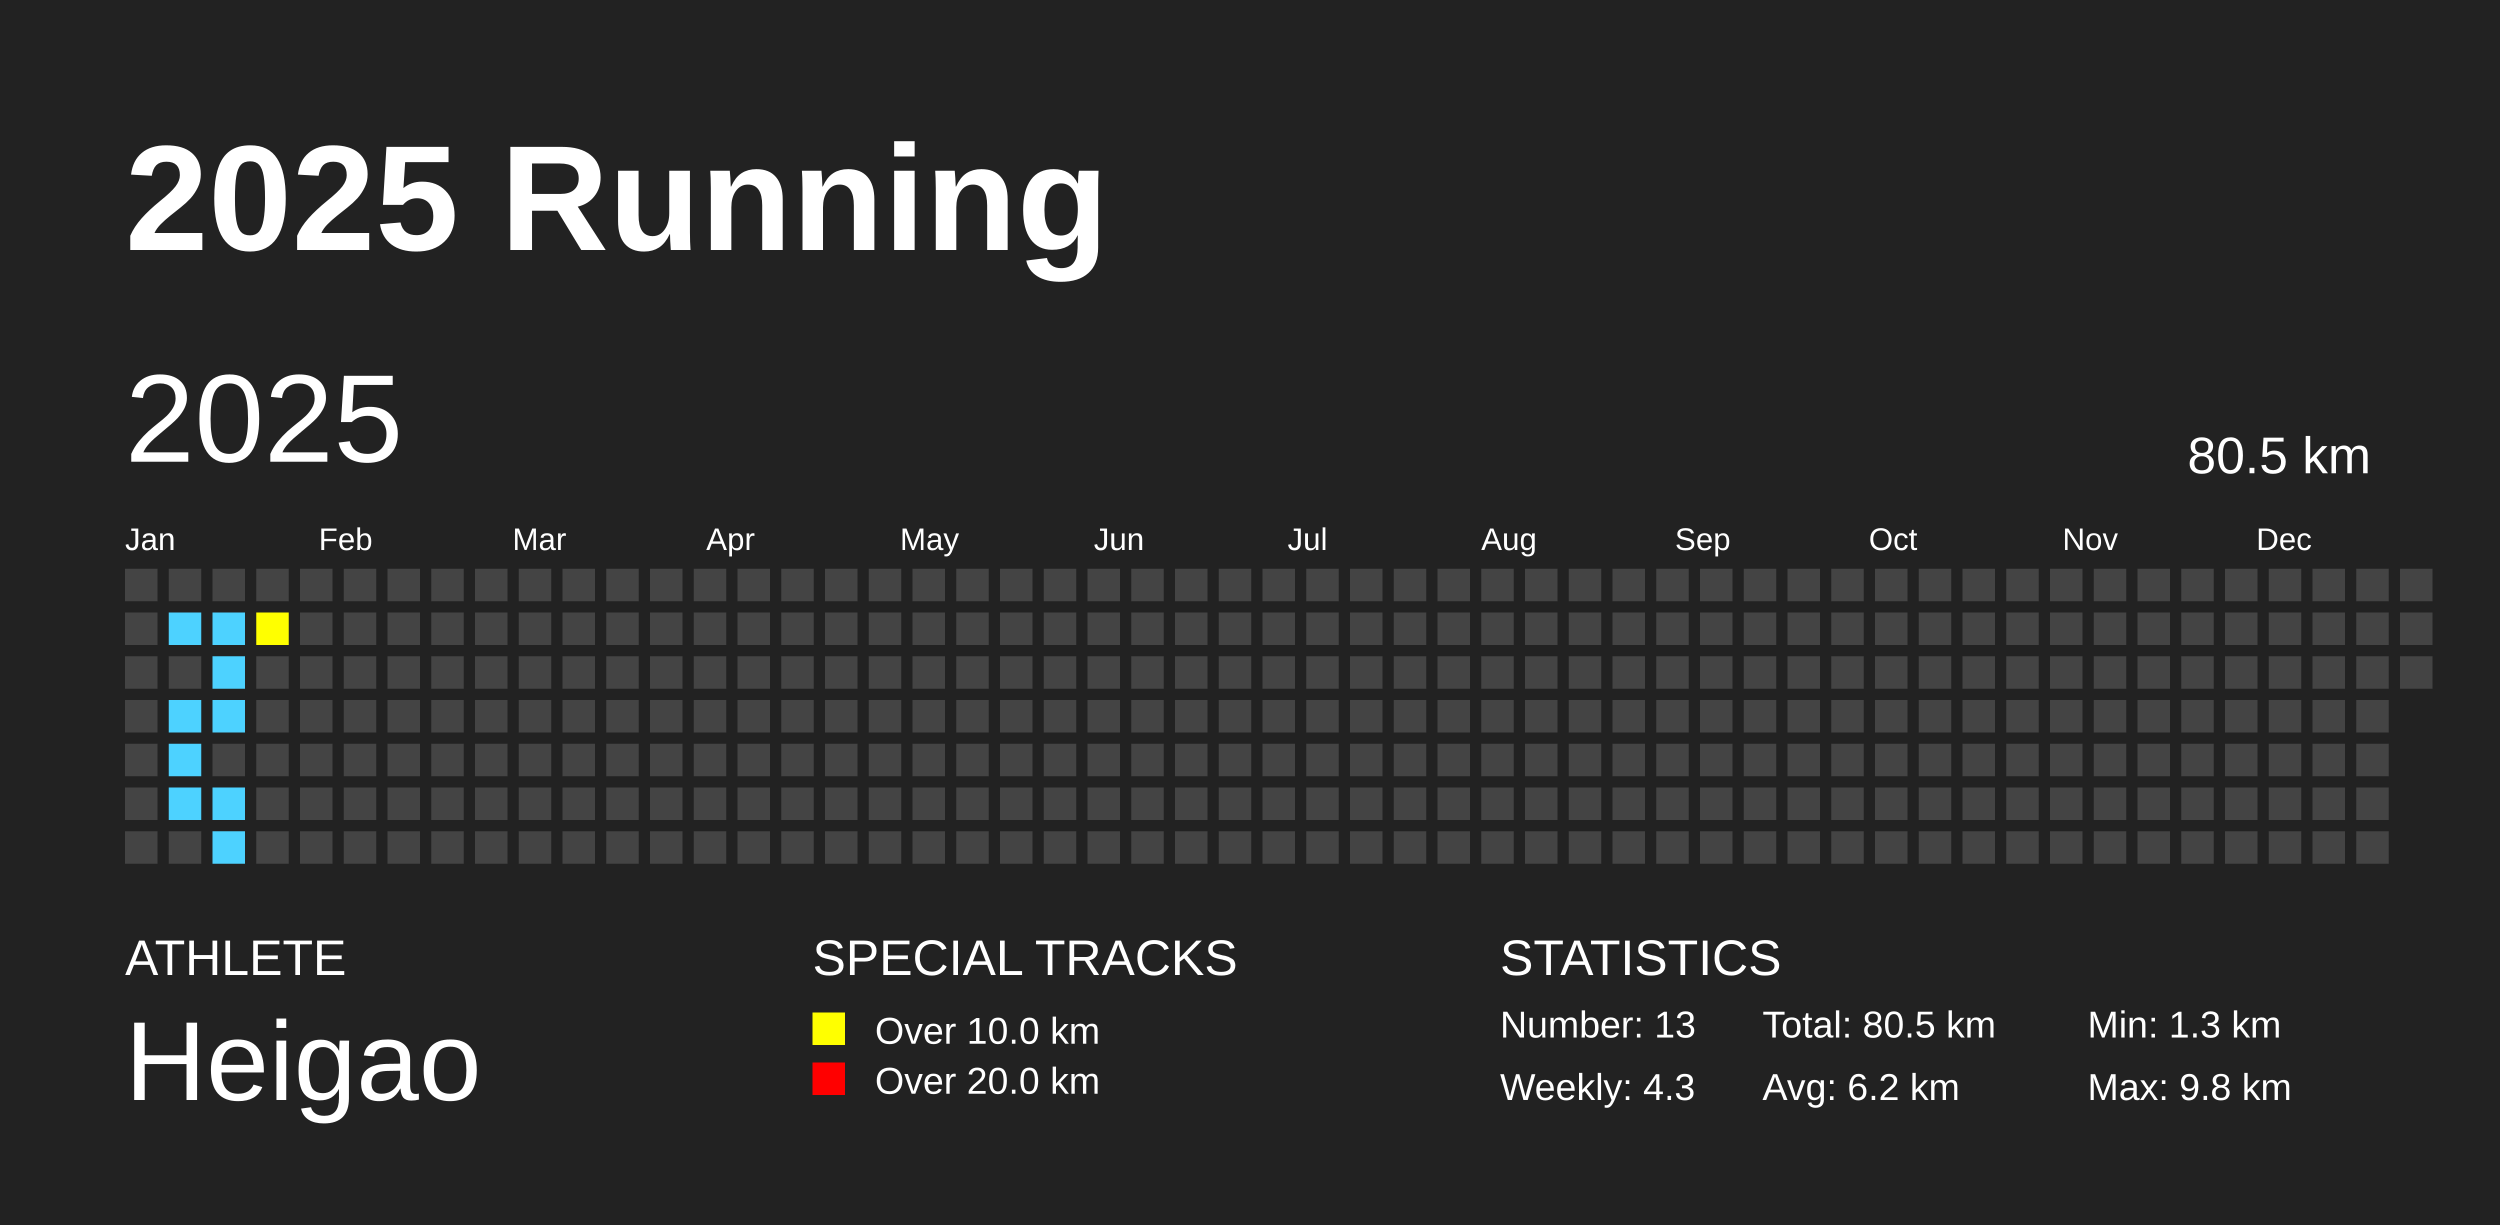
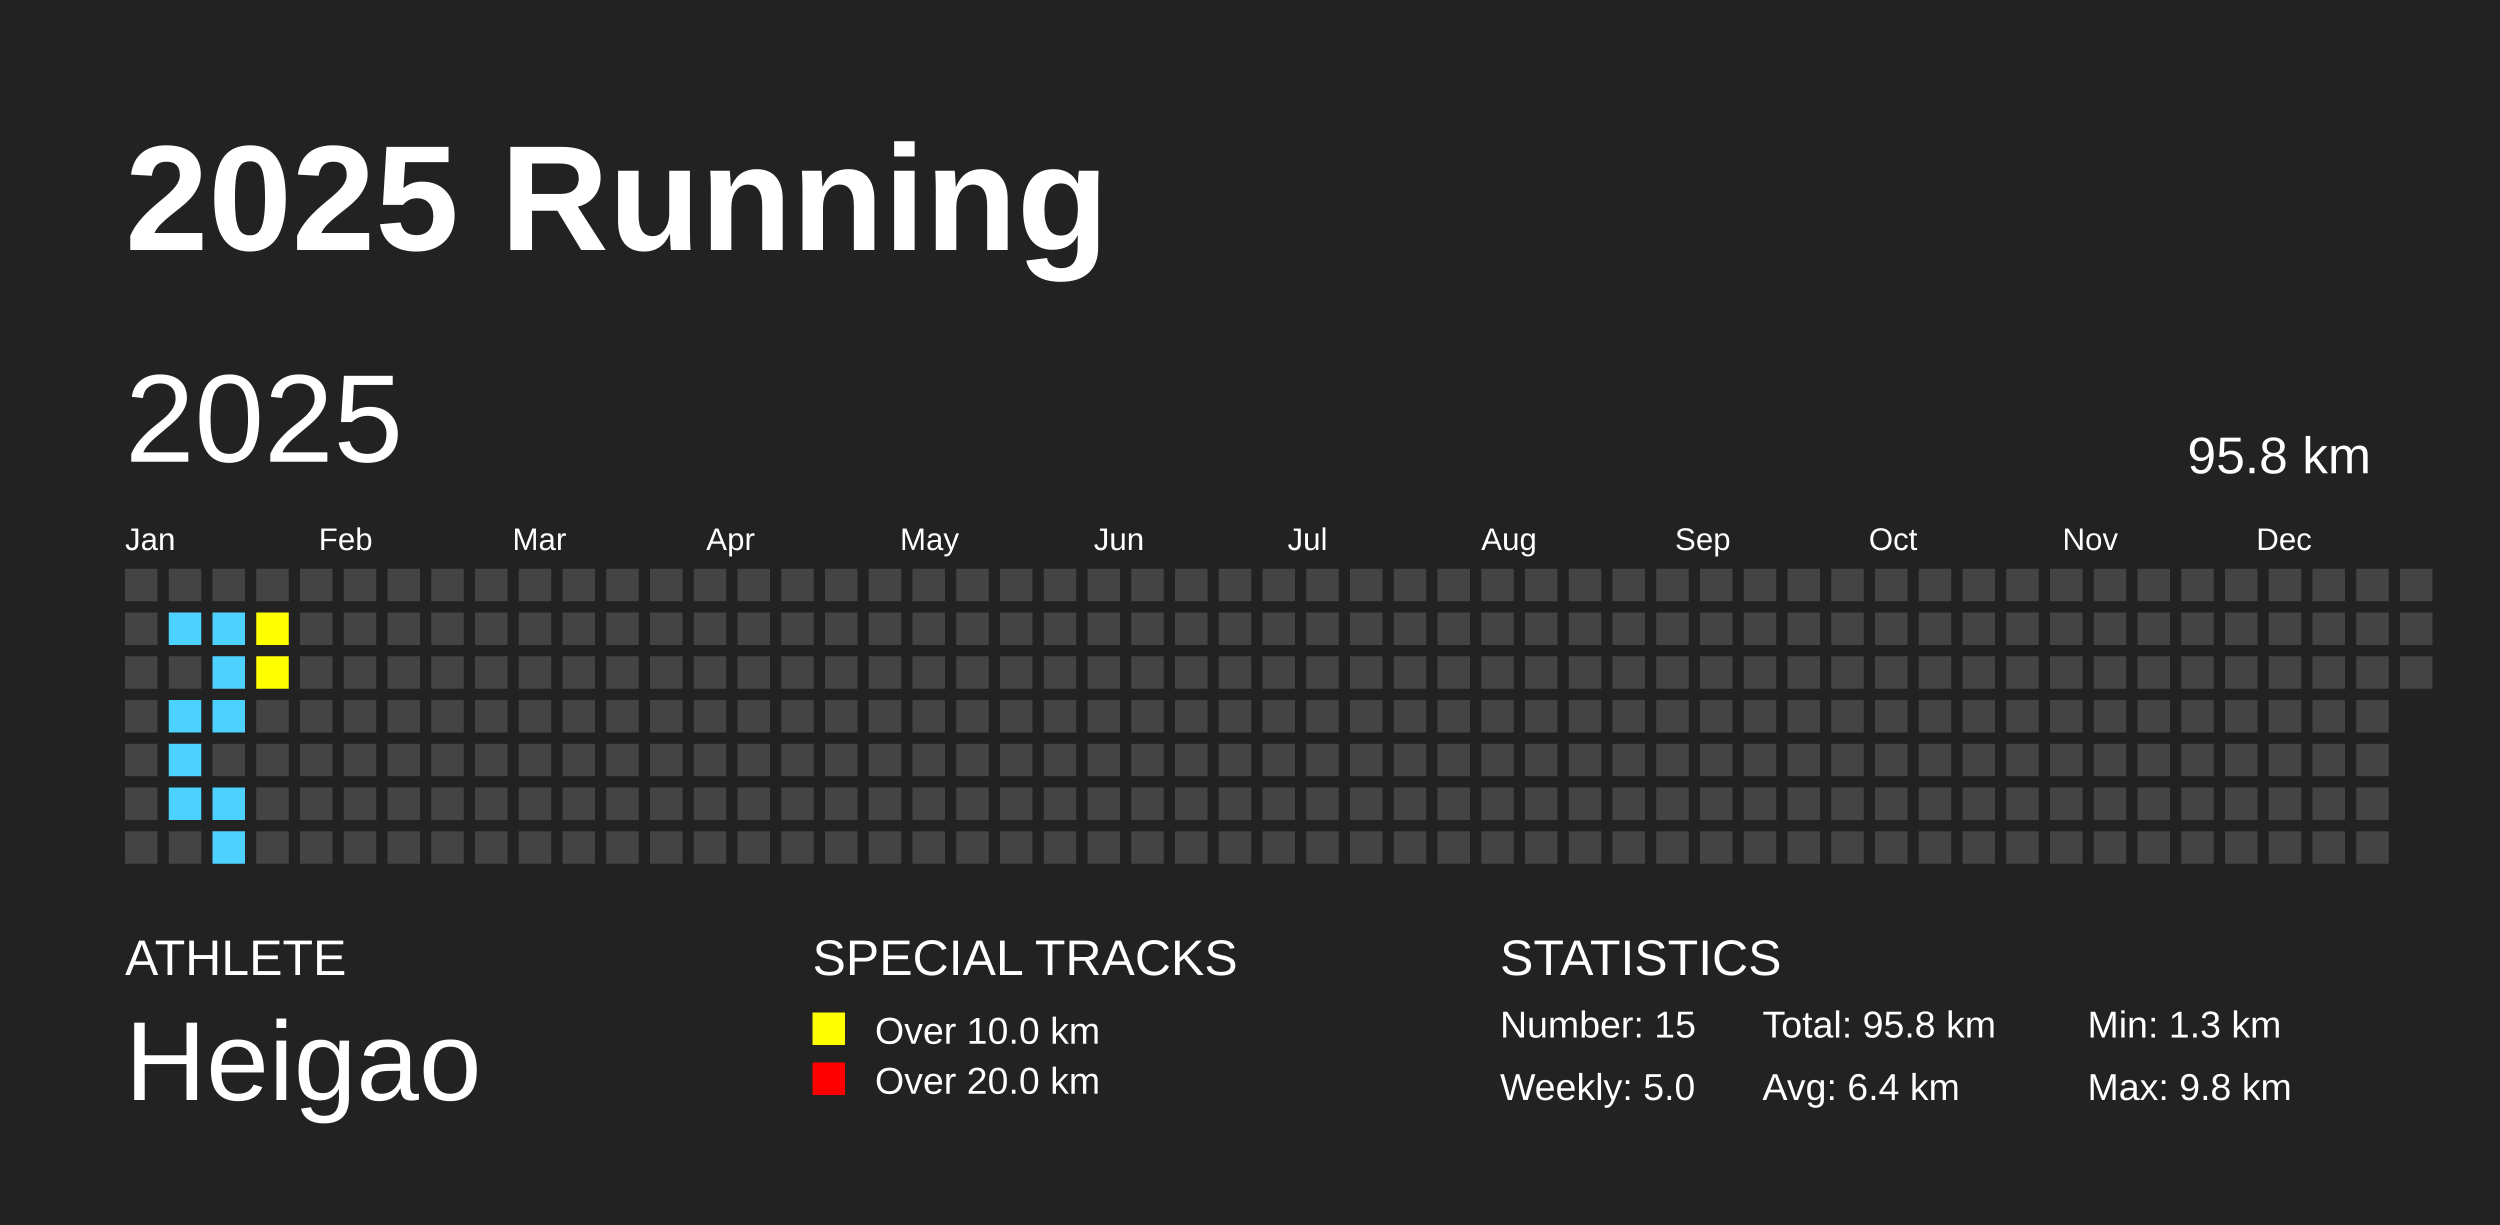
<svg xmlns="http://www.w3.org/2000/svg" baseProfile="full" height="98mm" version="1.1" viewBox="0,0,200,98" width="200mm">
  <defs />
  <rect fill="#222222" height="98" width="200" x="0" y="0" />
  <text fill="#FFFFFF" style="font-size:12px; font-family:Arial; font-weight:bold;" x="10" y="20">2025 Running</text>
  <text fill="#FFFFFF" style="font-size:4px; font-family:Arial" x="10" y="78">ATHLETE</text>
  <text fill="#FFFFFF" style="font-size:9px; font-family:Arial" x="10" y="88">Heigao</text>
  <text fill="#FFFFFF" style="font-size:4px; font-family:Arial" x="65" y="78">SPECIAL TRACKS</text>
  <rect fill="yellow" height="2.6" width="2.6" x="65" y="81" />
  <text fill="#FFFFFF" style="font-size:3px; font-family:Arial" x="70" y="83.5">Over 10.0 km</text>
  <rect fill="red" height="2.6" width="2.6" x="65" y="85" />
  <text fill="#FFFFFF" style="font-size:3px; font-family:Arial" x="70" y="87.5">Over 20.0 km</text>
  <text fill="#FFFFFF" style="font-size:4px; font-family:Arial" x="120" y="78">STATISTICS</text>
-   <text fill="#FFFFFF" style="font-size:3px; font-family:Arial" x="120" y="83">Number: 13</text>
-   <text fill="#FFFFFF" style="font-size:3px; font-family:Arial" x="120" y="88">Weekly: 4.3</text>
-   <text fill="#FFFFFF" style="font-size:3px; font-family:Arial" x="141" y="83">Total: 80.5 km</text>
-   <text fill="#FFFFFF" style="font-size:3px; font-family:Arial" x="141" y="88">Avg: 6.2 km</text>
+   <text fill="#FFFFFF" style="font-size:3px; font-family:Arial" x="120" y="83">Number: 15</text>
+   <text fill="#FFFFFF" style="font-size:3px; font-family:Arial" x="120" y="88">Weekly: 5.0</text>
+   <text fill="#FFFFFF" style="font-size:3px; font-family:Arial" x="141" y="83">Total: 95.8 km</text>
+   <text fill="#FFFFFF" style="font-size:3px; font-family:Arial" x="141" y="88">Avg: 6.4 km</text>
  <text fill="#FFFFFF" style="font-size:3px; font-family:Arial" x="167" y="83">Min: 1.3 km</text>
  <text fill="#FFFFFF" style="font-size:3px; font-family:Arial" x="167" y="88">Max: 9.8 km</text>
  <text dominant-baseline="hanging" fill="#FFFFFF" style="font-size:10.0px; font-family:Arial;" x="10" y="30">2025</text>
-   <text dominant-baseline="hanging" fill="#FFFFFF" style="font-size:4.125px; font-family:Arial;" x="175" y="35">80.5 km</text>
+   <text dominant-baseline="hanging" fill="#FFFFFF" style="font-size:4.125px; font-family:Arial;" x="175" y="35">95.8 km</text>
  <text fill="#FFFFFF" style="font-size:2.5px; font-family:Arial" x="10.0" y="44">Jan</text>
  <text fill="#FFFFFF" style="font-size:2.5px; font-family:Arial" x="25.5" y="44">Feb</text>
  <text fill="#FFFFFF" style="font-size:2.5px; font-family:Arial" x="41.0" y="44">Mar</text>
  <text fill="#FFFFFF" style="font-size:2.5px; font-family:Arial" x="56.5" y="44">Apr</text>
  <text fill="#FFFFFF" style="font-size:2.5px; font-family:Arial" x="72.0" y="44">May</text>
  <text fill="#FFFFFF" style="font-size:2.5px; font-family:Arial" x="87.5" y="44">Jun</text>
  <text fill="#FFFFFF" style="font-size:2.5px; font-family:Arial" x="103.0" y="44">Jul</text>
  <text fill="#FFFFFF" style="font-size:2.5px; font-family:Arial" x="118.5" y="44">Aug</text>
  <text fill="#FFFFFF" style="font-size:2.5px; font-family:Arial" x="134.0" y="44">Sep</text>
  <text fill="#FFFFFF" style="font-size:2.5px; font-family:Arial" x="149.5" y="44">Oct</text>
  <text fill="#FFFFFF" style="font-size:2.5px; font-family:Arial" x="165.0" y="44">Nov</text>
  <text fill="#FFFFFF" style="font-size:2.5px; font-family:Arial" x="180.5" y="44">Dec</text>
  <rect fill="#444444" height="2.6" width="2.6" x="10.0" y="45.5" />
  <rect fill="#444444" height="2.6" width="2.6" x="10.0" y="49.0" />
  <rect fill="#444444" height="2.6" width="2.6" x="10.0" y="52.5" />
  <rect fill="#444444" height="2.6" width="2.6" x="10.0" y="56.0" />
  <rect fill="#444444" height="2.6" width="2.6" x="10.0" y="59.5" />
  <rect fill="#444444" height="2.6" width="2.6" x="10.0" y="63.0" />
  <rect fill="#444444" height="2.6" width="2.6" x="10.0" y="66.5" />
  <rect fill="#444444" height="2.6" width="2.6" x="13.5" y="45.5" />
  <rect fill="#4DD2FF" height="2.6" width="2.6" x="13.5" y="49.0" />
  <rect fill="#444444" height="2.6" width="2.6" x="13.5" y="52.5" />
  <rect fill="#4DD2FF" height="2.6" width="2.6" x="13.5" y="56.0" />
  <rect fill="#4DD2FF" height="2.6" width="2.6" x="13.5" y="59.5" />
  <rect fill="#4DD2FF" height="2.6" width="2.6" x="13.5" y="63.0" />
  <rect fill="#444444" height="2.6" width="2.6" x="13.5" y="66.5" />
  <rect fill="#444444" height="2.6" width="2.6" x="17.0" y="45.5" />
  <rect fill="#4DD2FF" height="2.6" width="2.6" x="17.0" y="49.0" />
  <rect fill="#4DD2FF" height="2.6" width="2.6" x="17.0" y="52.5" />
  <rect fill="#4DD2FF" height="2.6" width="2.6" x="17.0" y="56.0" />
  <rect fill="#444444" height="2.6" width="2.6" x="17.0" y="59.5" />
  <rect fill="#4DD2FF" height="2.6" width="2.6" x="17.0" y="63.0" />
  <rect fill="#4DD2FF" height="2.6" width="2.6" x="17.0" y="66.5" />
  <rect fill="#444444" height="2.6" width="2.6" x="20.5" y="45.5" />
  <rect fill="yellow" height="2.6" width="2.6" x="20.5" y="49.0" />
-   <rect fill="#444444" height="2.6" width="2.6" x="20.5" y="52.5" />
+   <rect fill="yellow" height="2.6" width="2.6" x="20.5" y="52.5" />
  <rect fill="#444444" height="2.6" width="2.6" x="20.5" y="56.0" />
  <rect fill="#444444" height="2.6" width="2.6" x="20.5" y="59.5" />
  <rect fill="#444444" height="2.6" width="2.6" x="20.5" y="63.0" />
  <rect fill="#444444" height="2.6" width="2.6" x="20.5" y="66.5" />
  <rect fill="#444444" height="2.6" width="2.6" x="24.0" y="45.5" />
  <rect fill="#444444" height="2.6" width="2.6" x="24.0" y="49.0" />
  <rect fill="#444444" height="2.6" width="2.6" x="24.0" y="52.5" />
  <rect fill="#444444" height="2.6" width="2.6" x="24.0" y="56.0" />
  <rect fill="#444444" height="2.6" width="2.6" x="24.0" y="59.5" />
  <rect fill="#444444" height="2.6" width="2.6" x="24.0" y="63.0" />
  <rect fill="#444444" height="2.6" width="2.6" x="24.0" y="66.5" />
  <rect fill="#444444" height="2.6" width="2.6" x="27.5" y="45.5" />
  <rect fill="#444444" height="2.6" width="2.6" x="27.5" y="49.0" />
  <rect fill="#444444" height="2.6" width="2.6" x="27.5" y="52.5" />
  <rect fill="#444444" height="2.6" width="2.6" x="27.5" y="56.0" />
  <rect fill="#444444" height="2.6" width="2.6" x="27.5" y="59.5" />
  <rect fill="#444444" height="2.6" width="2.6" x="27.5" y="63.0" />
  <rect fill="#444444" height="2.6" width="2.6" x="27.5" y="66.5" />
  <rect fill="#444444" height="2.6" width="2.6" x="31.0" y="45.5" />
  <rect fill="#444444" height="2.6" width="2.6" x="31.0" y="49.0" />
  <rect fill="#444444" height="2.6" width="2.6" x="31.0" y="52.5" />
  <rect fill="#444444" height="2.6" width="2.6" x="31.0" y="56.0" />
  <rect fill="#444444" height="2.6" width="2.6" x="31.0" y="59.5" />
  <rect fill="#444444" height="2.6" width="2.6" x="31.0" y="63.0" />
  <rect fill="#444444" height="2.6" width="2.6" x="31.0" y="66.5" />
  <rect fill="#444444" height="2.6" width="2.6" x="34.5" y="45.5" />
  <rect fill="#444444" height="2.6" width="2.6" x="34.5" y="49.0" />
  <rect fill="#444444" height="2.6" width="2.6" x="34.5" y="52.5" />
  <rect fill="#444444" height="2.6" width="2.6" x="34.5" y="56.0" />
  <rect fill="#444444" height="2.6" width="2.6" x="34.5" y="59.5" />
  <rect fill="#444444" height="2.6" width="2.6" x="34.5" y="63.0" />
  <rect fill="#444444" height="2.6" width="2.6" x="34.5" y="66.5" />
  <rect fill="#444444" height="2.6" width="2.6" x="38.0" y="45.5" />
  <rect fill="#444444" height="2.6" width="2.6" x="38.0" y="49.0" />
  <rect fill="#444444" height="2.6" width="2.6" x="38.0" y="52.5" />
  <rect fill="#444444" height="2.6" width="2.6" x="38.0" y="56.0" />
  <rect fill="#444444" height="2.6" width="2.6" x="38.0" y="59.5" />
  <rect fill="#444444" height="2.6" width="2.6" x="38.0" y="63.0" />
  <rect fill="#444444" height="2.6" width="2.6" x="38.0" y="66.5" />
  <rect fill="#444444" height="2.6" width="2.6" x="41.5" y="45.5" />
  <rect fill="#444444" height="2.6" width="2.6" x="41.5" y="49.0" />
  <rect fill="#444444" height="2.6" width="2.6" x="41.5" y="52.5" />
  <rect fill="#444444" height="2.6" width="2.6" x="41.5" y="56.0" />
  <rect fill="#444444" height="2.6" width="2.6" x="41.5" y="59.5" />
  <rect fill="#444444" height="2.6" width="2.6" x="41.5" y="63.0" />
  <rect fill="#444444" height="2.6" width="2.6" x="41.5" y="66.5" />
  <rect fill="#444444" height="2.6" width="2.6" x="45.0" y="45.5" />
  <rect fill="#444444" height="2.6" width="2.6" x="45.0" y="49.0" />
  <rect fill="#444444" height="2.6" width="2.6" x="45.0" y="52.5" />
  <rect fill="#444444" height="2.6" width="2.6" x="45.0" y="56.0" />
  <rect fill="#444444" height="2.6" width="2.6" x="45.0" y="59.5" />
  <rect fill="#444444" height="2.6" width="2.6" x="45.0" y="63.0" />
  <rect fill="#444444" height="2.6" width="2.6" x="45.0" y="66.5" />
  <rect fill="#444444" height="2.6" width="2.6" x="48.5" y="45.5" />
  <rect fill="#444444" height="2.6" width="2.6" x="48.5" y="49.0" />
  <rect fill="#444444" height="2.6" width="2.6" x="48.5" y="52.5" />
  <rect fill="#444444" height="2.6" width="2.6" x="48.5" y="56.0" />
  <rect fill="#444444" height="2.6" width="2.6" x="48.5" y="59.5" />
  <rect fill="#444444" height="2.6" width="2.6" x="48.5" y="63.0" />
  <rect fill="#444444" height="2.6" width="2.6" x="48.5" y="66.5" />
  <rect fill="#444444" height="2.6" width="2.6" x="52.0" y="45.5" />
  <rect fill="#444444" height="2.6" width="2.6" x="52.0" y="49.0" />
  <rect fill="#444444" height="2.6" width="2.6" x="52.0" y="52.5" />
  <rect fill="#444444" height="2.6" width="2.6" x="52.0" y="56.0" />
  <rect fill="#444444" height="2.6" width="2.6" x="52.0" y="59.5" />
  <rect fill="#444444" height="2.6" width="2.6" x="52.0" y="63.0" />
  <rect fill="#444444" height="2.6" width="2.6" x="52.0" y="66.5" />
  <rect fill="#444444" height="2.6" width="2.6" x="55.5" y="45.5" />
  <rect fill="#444444" height="2.6" width="2.6" x="55.5" y="49.0" />
  <rect fill="#444444" height="2.6" width="2.6" x="55.5" y="52.5" />
  <rect fill="#444444" height="2.6" width="2.6" x="55.5" y="56.0" />
  <rect fill="#444444" height="2.6" width="2.6" x="55.5" y="59.5" />
  <rect fill="#444444" height="2.6" width="2.6" x="55.5" y="63.0" />
  <rect fill="#444444" height="2.6" width="2.6" x="55.5" y="66.5" />
  <rect fill="#444444" height="2.6" width="2.6" x="59.0" y="45.5" />
  <rect fill="#444444" height="2.6" width="2.6" x="59.0" y="49.0" />
  <rect fill="#444444" height="2.6" width="2.6" x="59.0" y="52.5" />
  <rect fill="#444444" height="2.6" width="2.6" x="59.0" y="56.0" />
  <rect fill="#444444" height="2.6" width="2.6" x="59.0" y="59.5" />
  <rect fill="#444444" height="2.6" width="2.6" x="59.0" y="63.0" />
  <rect fill="#444444" height="2.6" width="2.6" x="59.0" y="66.5" />
  <rect fill="#444444" height="2.6" width="2.6" x="62.5" y="45.5" />
  <rect fill="#444444" height="2.6" width="2.6" x="62.5" y="49.0" />
  <rect fill="#444444" height="2.6" width="2.6" x="62.5" y="52.5" />
  <rect fill="#444444" height="2.6" width="2.6" x="62.5" y="56.0" />
  <rect fill="#444444" height="2.6" width="2.6" x="62.5" y="59.5" />
  <rect fill="#444444" height="2.6" width="2.6" x="62.5" y="63.0" />
  <rect fill="#444444" height="2.6" width="2.6" x="62.5" y="66.5" />
  <rect fill="#444444" height="2.6" width="2.6" x="66.0" y="45.5" />
  <rect fill="#444444" height="2.6" width="2.6" x="66.0" y="49.0" />
  <rect fill="#444444" height="2.6" width="2.6" x="66.0" y="52.5" />
  <rect fill="#444444" height="2.6" width="2.6" x="66.0" y="56.0" />
  <rect fill="#444444" height="2.6" width="2.6" x="66.0" y="59.5" />
  <rect fill="#444444" height="2.6" width="2.6" x="66.0" y="63.0" />
  <rect fill="#444444" height="2.6" width="2.6" x="66.0" y="66.5" />
  <rect fill="#444444" height="2.6" width="2.6" x="69.5" y="45.5" />
  <rect fill="#444444" height="2.6" width="2.6" x="69.5" y="49.0" />
  <rect fill="#444444" height="2.6" width="2.6" x="69.5" y="52.5" />
  <rect fill="#444444" height="2.6" width="2.6" x="69.5" y="56.0" />
  <rect fill="#444444" height="2.6" width="2.6" x="69.5" y="59.5" />
  <rect fill="#444444" height="2.6" width="2.6" x="69.5" y="63.0" />
  <rect fill="#444444" height="2.6" width="2.6" x="69.5" y="66.5" />
  <rect fill="#444444" height="2.6" width="2.6" x="73.0" y="45.5" />
  <rect fill="#444444" height="2.6" width="2.6" x="73.0" y="49.0" />
  <rect fill="#444444" height="2.6" width="2.6" x="73.0" y="52.5" />
  <rect fill="#444444" height="2.6" width="2.6" x="73.0" y="56.0" />
  <rect fill="#444444" height="2.6" width="2.6" x="73.0" y="59.5" />
  <rect fill="#444444" height="2.6" width="2.6" x="73.0" y="63.0" />
  <rect fill="#444444" height="2.6" width="2.6" x="73.0" y="66.5" />
  <rect fill="#444444" height="2.6" width="2.6" x="76.5" y="45.5" />
  <rect fill="#444444" height="2.6" width="2.6" x="76.5" y="49.0" />
  <rect fill="#444444" height="2.6" width="2.6" x="76.5" y="52.5" />
  <rect fill="#444444" height="2.6" width="2.6" x="76.5" y="56.0" />
  <rect fill="#444444" height="2.6" width="2.6" x="76.5" y="59.5" />
  <rect fill="#444444" height="2.6" width="2.6" x="76.5" y="63.0" />
  <rect fill="#444444" height="2.6" width="2.6" x="76.5" y="66.5" />
  <rect fill="#444444" height="2.6" width="2.6" x="80.0" y="45.5" />
  <rect fill="#444444" height="2.6" width="2.6" x="80.0" y="49.0" />
  <rect fill="#444444" height="2.6" width="2.6" x="80.0" y="52.5" />
  <rect fill="#444444" height="2.6" width="2.6" x="80.0" y="56.0" />
  <rect fill="#444444" height="2.6" width="2.6" x="80.0" y="59.5" />
  <rect fill="#444444" height="2.6" width="2.6" x="80.0" y="63.0" />
  <rect fill="#444444" height="2.6" width="2.6" x="80.0" y="66.5" />
  <rect fill="#444444" height="2.6" width="2.6" x="83.5" y="45.5" />
  <rect fill="#444444" height="2.6" width="2.6" x="83.5" y="49.0" />
  <rect fill="#444444" height="2.6" width="2.6" x="83.5" y="52.5" />
  <rect fill="#444444" height="2.6" width="2.6" x="83.5" y="56.0" />
  <rect fill="#444444" height="2.6" width="2.6" x="83.5" y="59.5" />
  <rect fill="#444444" height="2.6" width="2.6" x="83.5" y="63.0" />
  <rect fill="#444444" height="2.6" width="2.6" x="83.5" y="66.5" />
  <rect fill="#444444" height="2.6" width="2.6" x="87.0" y="45.5" />
  <rect fill="#444444" height="2.6" width="2.6" x="87.0" y="49.0" />
  <rect fill="#444444" height="2.6" width="2.6" x="87.0" y="52.5" />
  <rect fill="#444444" height="2.6" width="2.6" x="87.0" y="56.0" />
  <rect fill="#444444" height="2.6" width="2.6" x="87.0" y="59.5" />
  <rect fill="#444444" height="2.6" width="2.6" x="87.0" y="63.0" />
  <rect fill="#444444" height="2.6" width="2.6" x="87.0" y="66.5" />
  <rect fill="#444444" height="2.6" width="2.6" x="90.5" y="45.5" />
  <rect fill="#444444" height="2.6" width="2.6" x="90.5" y="49.0" />
  <rect fill="#444444" height="2.6" width="2.6" x="90.5" y="52.5" />
  <rect fill="#444444" height="2.6" width="2.6" x="90.5" y="56.0" />
  <rect fill="#444444" height="2.6" width="2.6" x="90.5" y="59.5" />
  <rect fill="#444444" height="2.6" width="2.6" x="90.5" y="63.0" />
  <rect fill="#444444" height="2.6" width="2.6" x="90.5" y="66.5" />
  <rect fill="#444444" height="2.6" width="2.6" x="94.0" y="45.5" />
  <rect fill="#444444" height="2.6" width="2.6" x="94.0" y="49.0" />
  <rect fill="#444444" height="2.6" width="2.6" x="94.0" y="52.5" />
  <rect fill="#444444" height="2.6" width="2.6" x="94.0" y="56.0" />
  <rect fill="#444444" height="2.6" width="2.6" x="94.0" y="59.5" />
  <rect fill="#444444" height="2.6" width="2.6" x="94.0" y="63.0" />
  <rect fill="#444444" height="2.6" width="2.6" x="94.0" y="66.5" />
  <rect fill="#444444" height="2.6" width="2.6" x="97.5" y="45.5" />
  <rect fill="#444444" height="2.6" width="2.6" x="97.5" y="49.0" />
  <rect fill="#444444" height="2.6" width="2.6" x="97.5" y="52.5" />
  <rect fill="#444444" height="2.6" width="2.6" x="97.5" y="56.0" />
  <rect fill="#444444" height="2.6" width="2.6" x="97.5" y="59.5" />
  <rect fill="#444444" height="2.6" width="2.6" x="97.5" y="63.0" />
  <rect fill="#444444" height="2.6" width="2.6" x="97.5" y="66.5" />
  <rect fill="#444444" height="2.6" width="2.6" x="101.0" y="45.5" />
  <rect fill="#444444" height="2.6" width="2.6" x="101.0" y="49.0" />
  <rect fill="#444444" height="2.6" width="2.6" x="101.0" y="52.5" />
  <rect fill="#444444" height="2.6" width="2.6" x="101.0" y="56.0" />
  <rect fill="#444444" height="2.6" width="2.6" x="101.0" y="59.5" />
  <rect fill="#444444" height="2.6" width="2.6" x="101.0" y="63.0" />
  <rect fill="#444444" height="2.6" width="2.6" x="101.0" y="66.5" />
  <rect fill="#444444" height="2.6" width="2.6" x="104.5" y="45.5" />
  <rect fill="#444444" height="2.6" width="2.6" x="104.5" y="49.0" />
  <rect fill="#444444" height="2.6" width="2.6" x="104.5" y="52.5" />
  <rect fill="#444444" height="2.6" width="2.6" x="104.5" y="56.0" />
  <rect fill="#444444" height="2.6" width="2.6" x="104.5" y="59.5" />
  <rect fill="#444444" height="2.6" width="2.6" x="104.5" y="63.0" />
  <rect fill="#444444" height="2.6" width="2.6" x="104.5" y="66.5" />
  <rect fill="#444444" height="2.6" width="2.6" x="108.0" y="45.5" />
  <rect fill="#444444" height="2.6" width="2.6" x="108.0" y="49.0" />
  <rect fill="#444444" height="2.6" width="2.6" x="108.0" y="52.5" />
  <rect fill="#444444" height="2.6" width="2.6" x="108.0" y="56.0" />
  <rect fill="#444444" height="2.6" width="2.6" x="108.0" y="59.5" />
  <rect fill="#444444" height="2.6" width="2.6" x="108.0" y="63.0" />
  <rect fill="#444444" height="2.6" width="2.6" x="108.0" y="66.5" />
  <rect fill="#444444" height="2.6" width="2.6" x="111.5" y="45.5" />
  <rect fill="#444444" height="2.6" width="2.6" x="111.5" y="49.0" />
  <rect fill="#444444" height="2.6" width="2.6" x="111.5" y="52.5" />
  <rect fill="#444444" height="2.6" width="2.6" x="111.5" y="56.0" />
  <rect fill="#444444" height="2.6" width="2.6" x="111.5" y="59.5" />
  <rect fill="#444444" height="2.6" width="2.6" x="111.5" y="63.0" />
  <rect fill="#444444" height="2.6" width="2.6" x="111.5" y="66.5" />
  <rect fill="#444444" height="2.6" width="2.6" x="115.0" y="45.5" />
  <rect fill="#444444" height="2.6" width="2.6" x="115.0" y="49.0" />
  <rect fill="#444444" height="2.6" width="2.6" x="115.0" y="52.5" />
  <rect fill="#444444" height="2.6" width="2.6" x="115.0" y="56.0" />
  <rect fill="#444444" height="2.6" width="2.6" x="115.0" y="59.5" />
  <rect fill="#444444" height="2.6" width="2.6" x="115.0" y="63.0" />
  <rect fill="#444444" height="2.6" width="2.6" x="115.0" y="66.5" />
  <rect fill="#444444" height="2.6" width="2.6" x="118.5" y="45.5" />
  <rect fill="#444444" height="2.6" width="2.6" x="118.5" y="49.0" />
  <rect fill="#444444" height="2.6" width="2.6" x="118.5" y="52.5" />
  <rect fill="#444444" height="2.6" width="2.6" x="118.5" y="56.0" />
  <rect fill="#444444" height="2.6" width="2.6" x="118.5" y="59.5" />
  <rect fill="#444444" height="2.6" width="2.6" x="118.5" y="63.0" />
  <rect fill="#444444" height="2.6" width="2.6" x="118.5" y="66.5" />
  <rect fill="#444444" height="2.6" width="2.6" x="122.0" y="45.5" />
  <rect fill="#444444" height="2.6" width="2.6" x="122.0" y="49.0" />
  <rect fill="#444444" height="2.6" width="2.6" x="122.0" y="52.5" />
  <rect fill="#444444" height="2.6" width="2.6" x="122.0" y="56.0" />
  <rect fill="#444444" height="2.6" width="2.6" x="122.0" y="59.5" />
  <rect fill="#444444" height="2.6" width="2.6" x="122.0" y="63.0" />
  <rect fill="#444444" height="2.6" width="2.6" x="122.0" y="66.5" />
  <rect fill="#444444" height="2.6" width="2.6" x="125.5" y="45.5" />
  <rect fill="#444444" height="2.6" width="2.6" x="125.5" y="49.0" />
  <rect fill="#444444" height="2.6" width="2.6" x="125.5" y="52.5" />
  <rect fill="#444444" height="2.6" width="2.6" x="125.5" y="56.0" />
  <rect fill="#444444" height="2.6" width="2.6" x="125.5" y="59.5" />
  <rect fill="#444444" height="2.6" width="2.6" x="125.5" y="63.0" />
  <rect fill="#444444" height="2.6" width="2.6" x="125.5" y="66.5" />
  <rect fill="#444444" height="2.6" width="2.6" x="129.0" y="45.5" />
  <rect fill="#444444" height="2.6" width="2.6" x="129.0" y="49.0" />
  <rect fill="#444444" height="2.6" width="2.6" x="129.0" y="52.5" />
  <rect fill="#444444" height="2.6" width="2.6" x="129.0" y="56.0" />
  <rect fill="#444444" height="2.6" width="2.6" x="129.0" y="59.5" />
  <rect fill="#444444" height="2.6" width="2.6" x="129.0" y="63.0" />
  <rect fill="#444444" height="2.6" width="2.6" x="129.0" y="66.5" />
  <rect fill="#444444" height="2.6" width="2.6" x="132.5" y="45.5" />
  <rect fill="#444444" height="2.6" width="2.6" x="132.5" y="49.0" />
  <rect fill="#444444" height="2.6" width="2.6" x="132.5" y="52.5" />
  <rect fill="#444444" height="2.6" width="2.6" x="132.5" y="56.0" />
  <rect fill="#444444" height="2.6" width="2.6" x="132.5" y="59.5" />
  <rect fill="#444444" height="2.6" width="2.6" x="132.5" y="63.0" />
  <rect fill="#444444" height="2.6" width="2.6" x="132.5" y="66.5" />
  <rect fill="#444444" height="2.6" width="2.6" x="136.0" y="45.5" />
  <rect fill="#444444" height="2.6" width="2.6" x="136.0" y="49.0" />
  <rect fill="#444444" height="2.6" width="2.6" x="136.0" y="52.5" />
  <rect fill="#444444" height="2.6" width="2.6" x="136.0" y="56.0" />
  <rect fill="#444444" height="2.6" width="2.6" x="136.0" y="59.5" />
  <rect fill="#444444" height="2.6" width="2.6" x="136.0" y="63.0" />
  <rect fill="#444444" height="2.6" width="2.6" x="136.0" y="66.5" />
  <rect fill="#444444" height="2.6" width="2.6" x="139.5" y="45.5" />
  <rect fill="#444444" height="2.6" width="2.6" x="139.5" y="49.0" />
  <rect fill="#444444" height="2.6" width="2.6" x="139.5" y="52.5" />
  <rect fill="#444444" height="2.6" width="2.6" x="139.5" y="56.0" />
  <rect fill="#444444" height="2.6" width="2.6" x="139.5" y="59.5" />
  <rect fill="#444444" height="2.6" width="2.6" x="139.5" y="63.0" />
  <rect fill="#444444" height="2.6" width="2.6" x="139.5" y="66.5" />
  <rect fill="#444444" height="2.6" width="2.6" x="143.0" y="45.5" />
  <rect fill="#444444" height="2.6" width="2.6" x="143.0" y="49.0" />
  <rect fill="#444444" height="2.6" width="2.6" x="143.0" y="52.5" />
  <rect fill="#444444" height="2.6" width="2.6" x="143.0" y="56.0" />
  <rect fill="#444444" height="2.6" width="2.6" x="143.0" y="59.5" />
  <rect fill="#444444" height="2.6" width="2.6" x="143.0" y="63.0" />
  <rect fill="#444444" height="2.6" width="2.6" x="143.0" y="66.5" />
  <rect fill="#444444" height="2.6" width="2.6" x="146.5" y="45.5" />
  <rect fill="#444444" height="2.6" width="2.6" x="146.5" y="49.0" />
  <rect fill="#444444" height="2.6" width="2.6" x="146.5" y="52.5" />
  <rect fill="#444444" height="2.6" width="2.6" x="146.5" y="56.0" />
  <rect fill="#444444" height="2.6" width="2.6" x="146.5" y="59.5" />
  <rect fill="#444444" height="2.6" width="2.6" x="146.5" y="63.0" />
  <rect fill="#444444" height="2.6" width="2.6" x="146.5" y="66.5" />
  <rect fill="#444444" height="2.6" width="2.6" x="150.0" y="45.5" />
  <rect fill="#444444" height="2.6" width="2.6" x="150.0" y="49.0" />
  <rect fill="#444444" height="2.6" width="2.6" x="150.0" y="52.5" />
  <rect fill="#444444" height="2.6" width="2.6" x="150.0" y="56.0" />
  <rect fill="#444444" height="2.6" width="2.6" x="150.0" y="59.5" />
  <rect fill="#444444" height="2.6" width="2.6" x="150.0" y="63.0" />
  <rect fill="#444444" height="2.6" width="2.6" x="150.0" y="66.5" />
  <rect fill="#444444" height="2.6" width="2.6" x="153.5" y="45.5" />
  <rect fill="#444444" height="2.6" width="2.6" x="153.5" y="49.0" />
  <rect fill="#444444" height="2.6" width="2.6" x="153.5" y="52.5" />
  <rect fill="#444444" height="2.6" width="2.6" x="153.5" y="56.0" />
  <rect fill="#444444" height="2.6" width="2.6" x="153.5" y="59.5" />
  <rect fill="#444444" height="2.6" width="2.6" x="153.5" y="63.0" />
  <rect fill="#444444" height="2.6" width="2.6" x="153.5" y="66.5" />
  <rect fill="#444444" height="2.6" width="2.6" x="157.0" y="45.5" />
  <rect fill="#444444" height="2.6" width="2.6" x="157.0" y="49.0" />
  <rect fill="#444444" height="2.6" width="2.6" x="157.0" y="52.5" />
  <rect fill="#444444" height="2.6" width="2.6" x="157.0" y="56.0" />
  <rect fill="#444444" height="2.6" width="2.6" x="157.0" y="59.5" />
  <rect fill="#444444" height="2.6" width="2.6" x="157.0" y="63.0" />
  <rect fill="#444444" height="2.6" width="2.6" x="157.0" y="66.5" />
  <rect fill="#444444" height="2.6" width="2.6" x="160.5" y="45.5" />
  <rect fill="#444444" height="2.6" width="2.6" x="160.5" y="49.0" />
  <rect fill="#444444" height="2.6" width="2.6" x="160.5" y="52.5" />
  <rect fill="#444444" height="2.6" width="2.6" x="160.5" y="56.0" />
  <rect fill="#444444" height="2.6" width="2.6" x="160.5" y="59.5" />
  <rect fill="#444444" height="2.6" width="2.6" x="160.5" y="63.0" />
  <rect fill="#444444" height="2.6" width="2.6" x="160.5" y="66.5" />
  <rect fill="#444444" height="2.6" width="2.6" x="164.0" y="45.5" />
  <rect fill="#444444" height="2.6" width="2.6" x="164.0" y="49.0" />
  <rect fill="#444444" height="2.6" width="2.6" x="164.0" y="52.5" />
  <rect fill="#444444" height="2.6" width="2.6" x="164.0" y="56.0" />
  <rect fill="#444444" height="2.6" width="2.6" x="164.0" y="59.5" />
  <rect fill="#444444" height="2.6" width="2.6" x="164.0" y="63.0" />
  <rect fill="#444444" height="2.6" width="2.6" x="164.0" y="66.5" />
  <rect fill="#444444" height="2.6" width="2.6" x="167.5" y="45.5" />
  <rect fill="#444444" height="2.6" width="2.6" x="167.5" y="49.0" />
  <rect fill="#444444" height="2.6" width="2.6" x="167.5" y="52.5" />
  <rect fill="#444444" height="2.6" width="2.6" x="167.5" y="56.0" />
  <rect fill="#444444" height="2.6" width="2.6" x="167.5" y="59.5" />
  <rect fill="#444444" height="2.6" width="2.6" x="167.5" y="63.0" />
  <rect fill="#444444" height="2.6" width="2.6" x="167.5" y="66.5" />
  <rect fill="#444444" height="2.6" width="2.6" x="171.0" y="45.5" />
  <rect fill="#444444" height="2.6" width="2.6" x="171.0" y="49.0" />
  <rect fill="#444444" height="2.6" width="2.6" x="171.0" y="52.5" />
  <rect fill="#444444" height="2.6" width="2.6" x="171.0" y="56.0" />
  <rect fill="#444444" height="2.6" width="2.6" x="171.0" y="59.5" />
  <rect fill="#444444" height="2.6" width="2.6" x="171.0" y="63.0" />
  <rect fill="#444444" height="2.6" width="2.6" x="171.0" y="66.5" />
  <rect fill="#444444" height="2.6" width="2.6" x="174.5" y="45.5" />
  <rect fill="#444444" height="2.6" width="2.6" x="174.5" y="49.0" />
  <rect fill="#444444" height="2.6" width="2.6" x="174.5" y="52.5" />
  <rect fill="#444444" height="2.6" width="2.6" x="174.5" y="56.0" />
  <rect fill="#444444" height="2.6" width="2.6" x="174.5" y="59.5" />
  <rect fill="#444444" height="2.6" width="2.6" x="174.5" y="63.0" />
  <rect fill="#444444" height="2.6" width="2.6" x="174.5" y="66.5" />
  <rect fill="#444444" height="2.6" width="2.6" x="178.0" y="45.5" />
  <rect fill="#444444" height="2.6" width="2.6" x="178.0" y="49.0" />
  <rect fill="#444444" height="2.6" width="2.6" x="178.0" y="52.5" />
  <rect fill="#444444" height="2.6" width="2.6" x="178.0" y="56.0" />
  <rect fill="#444444" height="2.6" width="2.6" x="178.0" y="59.5" />
  <rect fill="#444444" height="2.6" width="2.6" x="178.0" y="63.0" />
  <rect fill="#444444" height="2.6" width="2.6" x="178.0" y="66.5" />
  <rect fill="#444444" height="2.6" width="2.6" x="181.5" y="45.5" />
  <rect fill="#444444" height="2.6" width="2.6" x="181.5" y="49.0" />
  <rect fill="#444444" height="2.6" width="2.6" x="181.5" y="52.5" />
  <rect fill="#444444" height="2.6" width="2.6" x="181.5" y="56.0" />
  <rect fill="#444444" height="2.6" width="2.6" x="181.5" y="59.5" />
  <rect fill="#444444" height="2.6" width="2.6" x="181.5" y="63.0" />
  <rect fill="#444444" height="2.6" width="2.6" x="181.5" y="66.5" />
  <rect fill="#444444" height="2.6" width="2.6" x="185.0" y="45.5" />
  <rect fill="#444444" height="2.6" width="2.6" x="185.0" y="49.0" />
  <rect fill="#444444" height="2.6" width="2.6" x="185.0" y="52.5" />
  <rect fill="#444444" height="2.6" width="2.6" x="185.0" y="56.0" />
  <rect fill="#444444" height="2.6" width="2.6" x="185.0" y="59.5" />
  <rect fill="#444444" height="2.6" width="2.6" x="185.0" y="63.0" />
  <rect fill="#444444" height="2.6" width="2.6" x="185.0" y="66.5" />
  <rect fill="#444444" height="2.6" width="2.6" x="188.5" y="45.5" />
  <rect fill="#444444" height="2.6" width="2.6" x="188.5" y="49.0" />
  <rect fill="#444444" height="2.6" width="2.6" x="188.5" y="52.5" />
  <rect fill="#444444" height="2.6" width="2.6" x="188.5" y="56.0" />
  <rect fill="#444444" height="2.6" width="2.6" x="188.5" y="59.5" />
  <rect fill="#444444" height="2.6" width="2.6" x="188.5" y="63.0" />
  <rect fill="#444444" height="2.6" width="2.6" x="188.5" y="66.5" />
  <rect fill="#444444" height="2.6" width="2.6" x="192.0" y="45.5" />
  <rect fill="#444444" height="2.6" width="2.6" x="192.0" y="49.0" />
  <rect fill="#444444" height="2.6" width="2.6" x="192.0" y="52.5" />
</svg>
